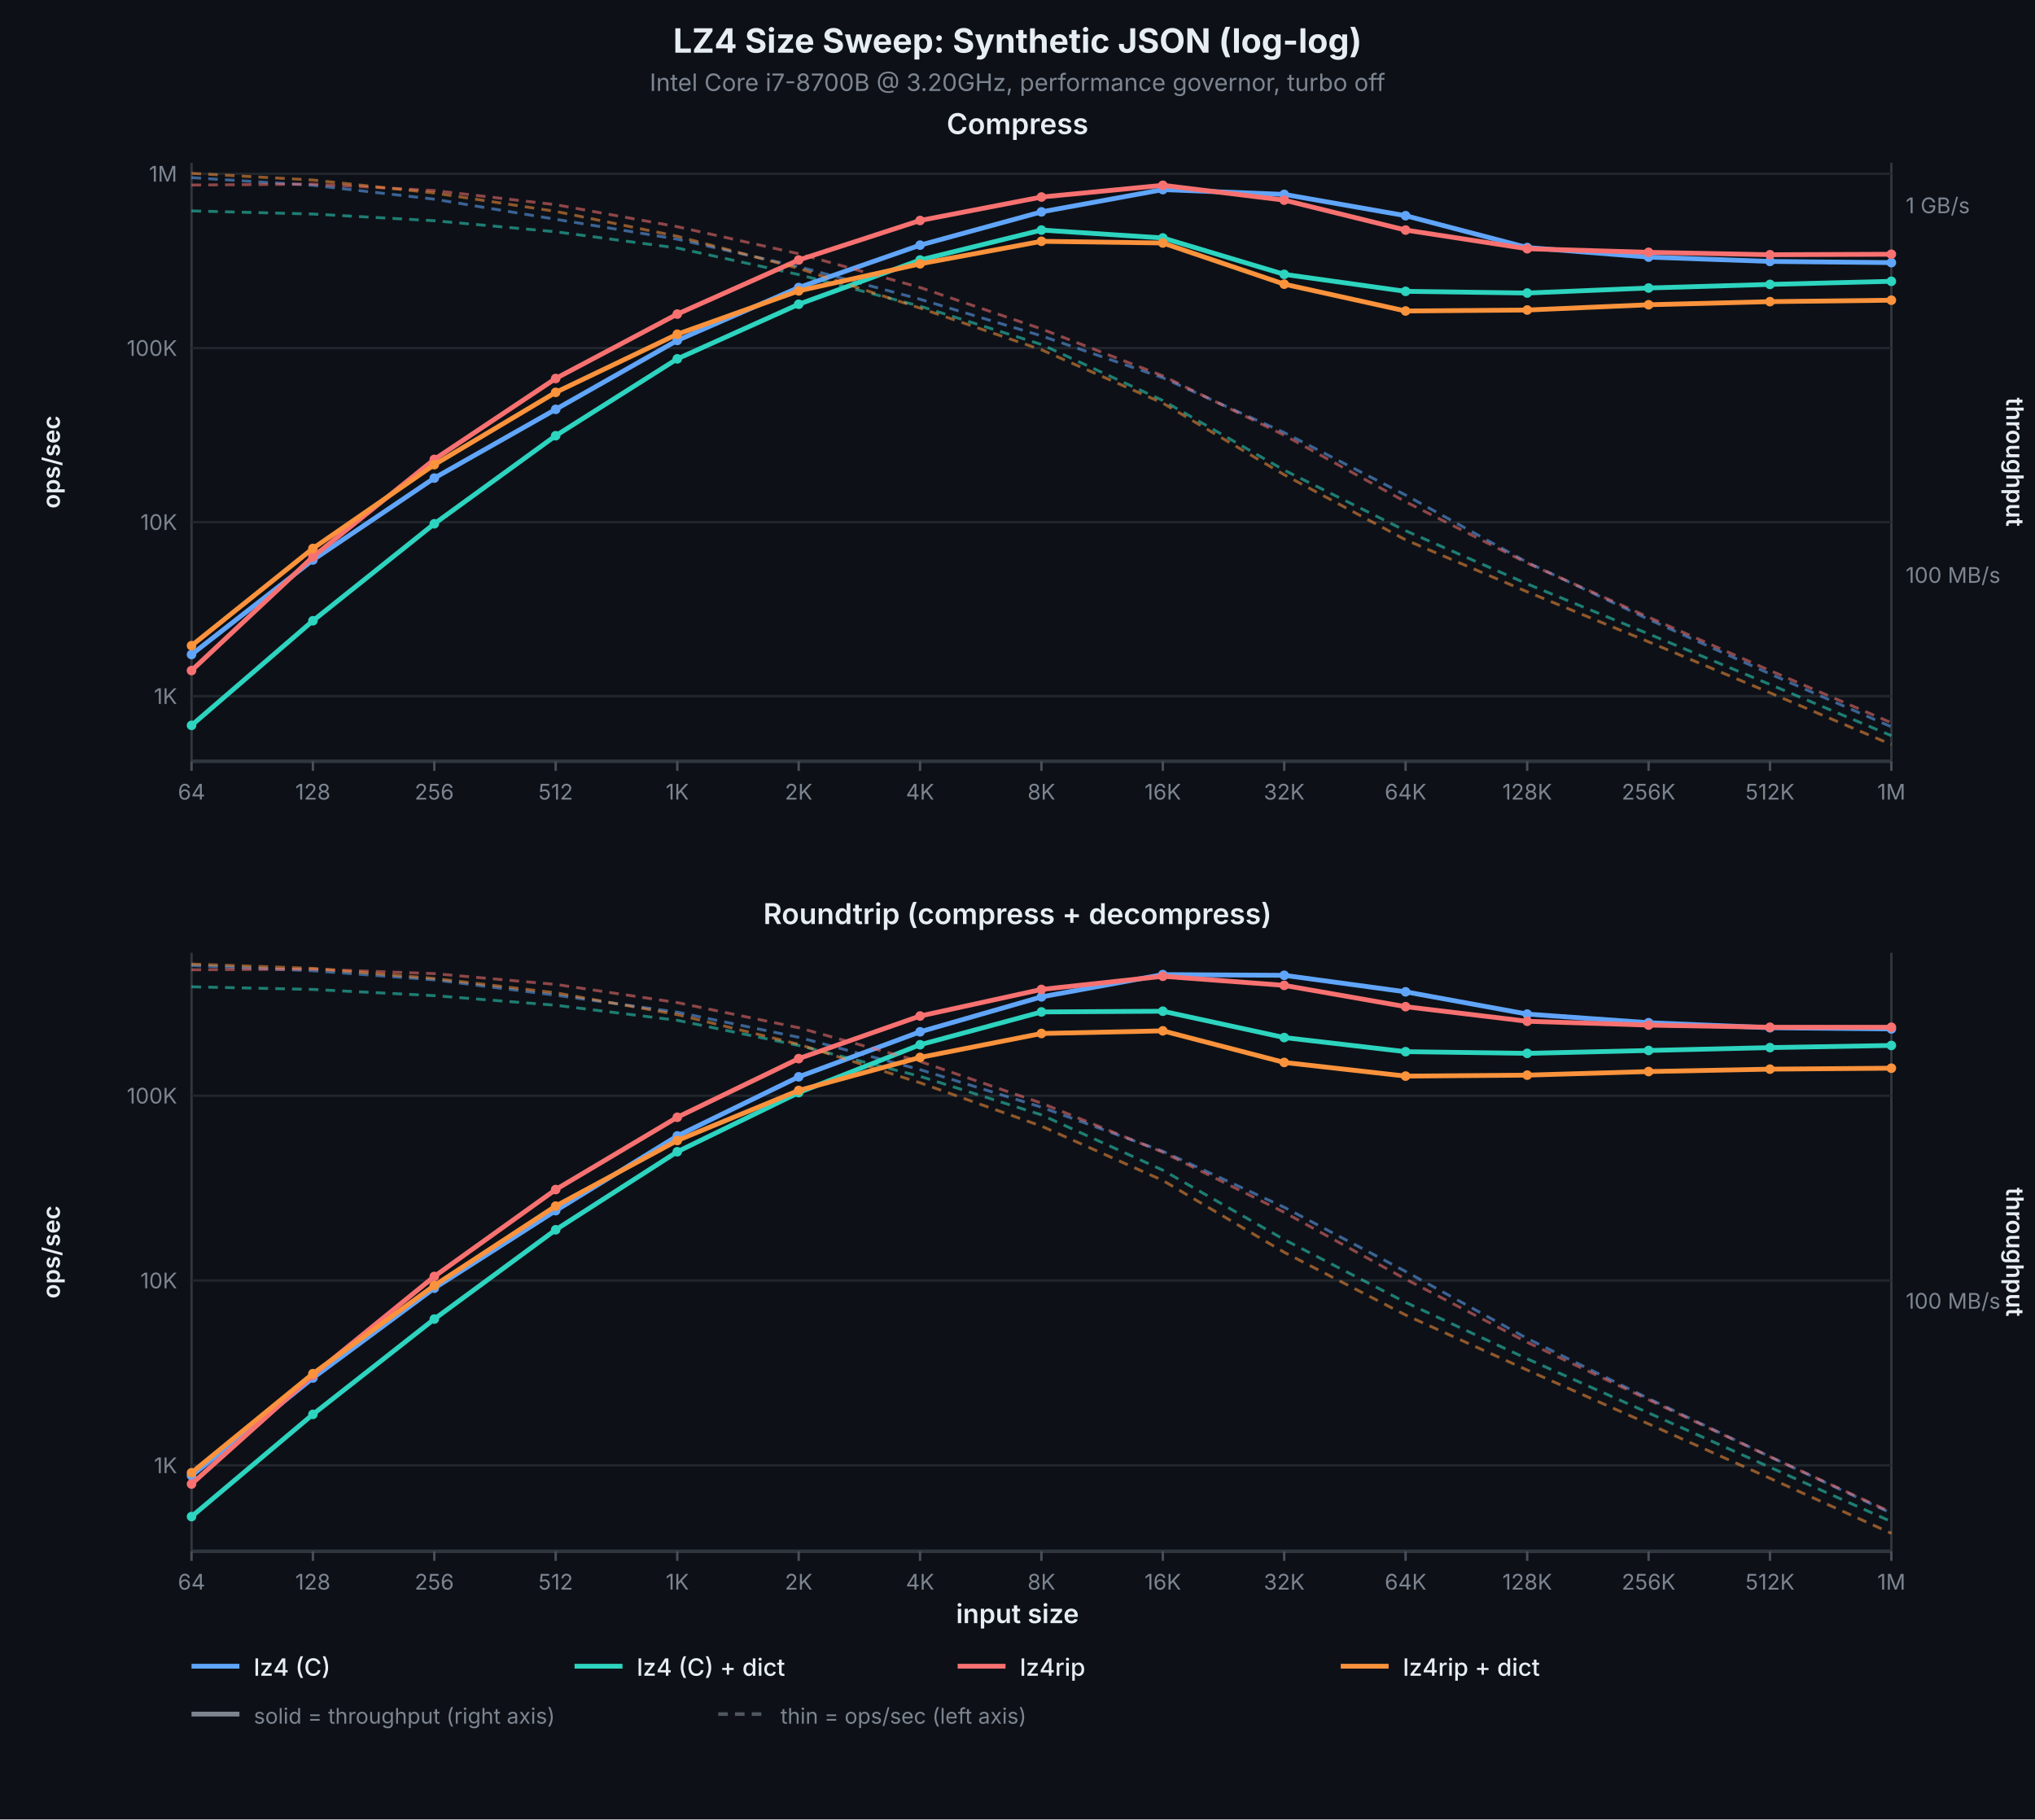
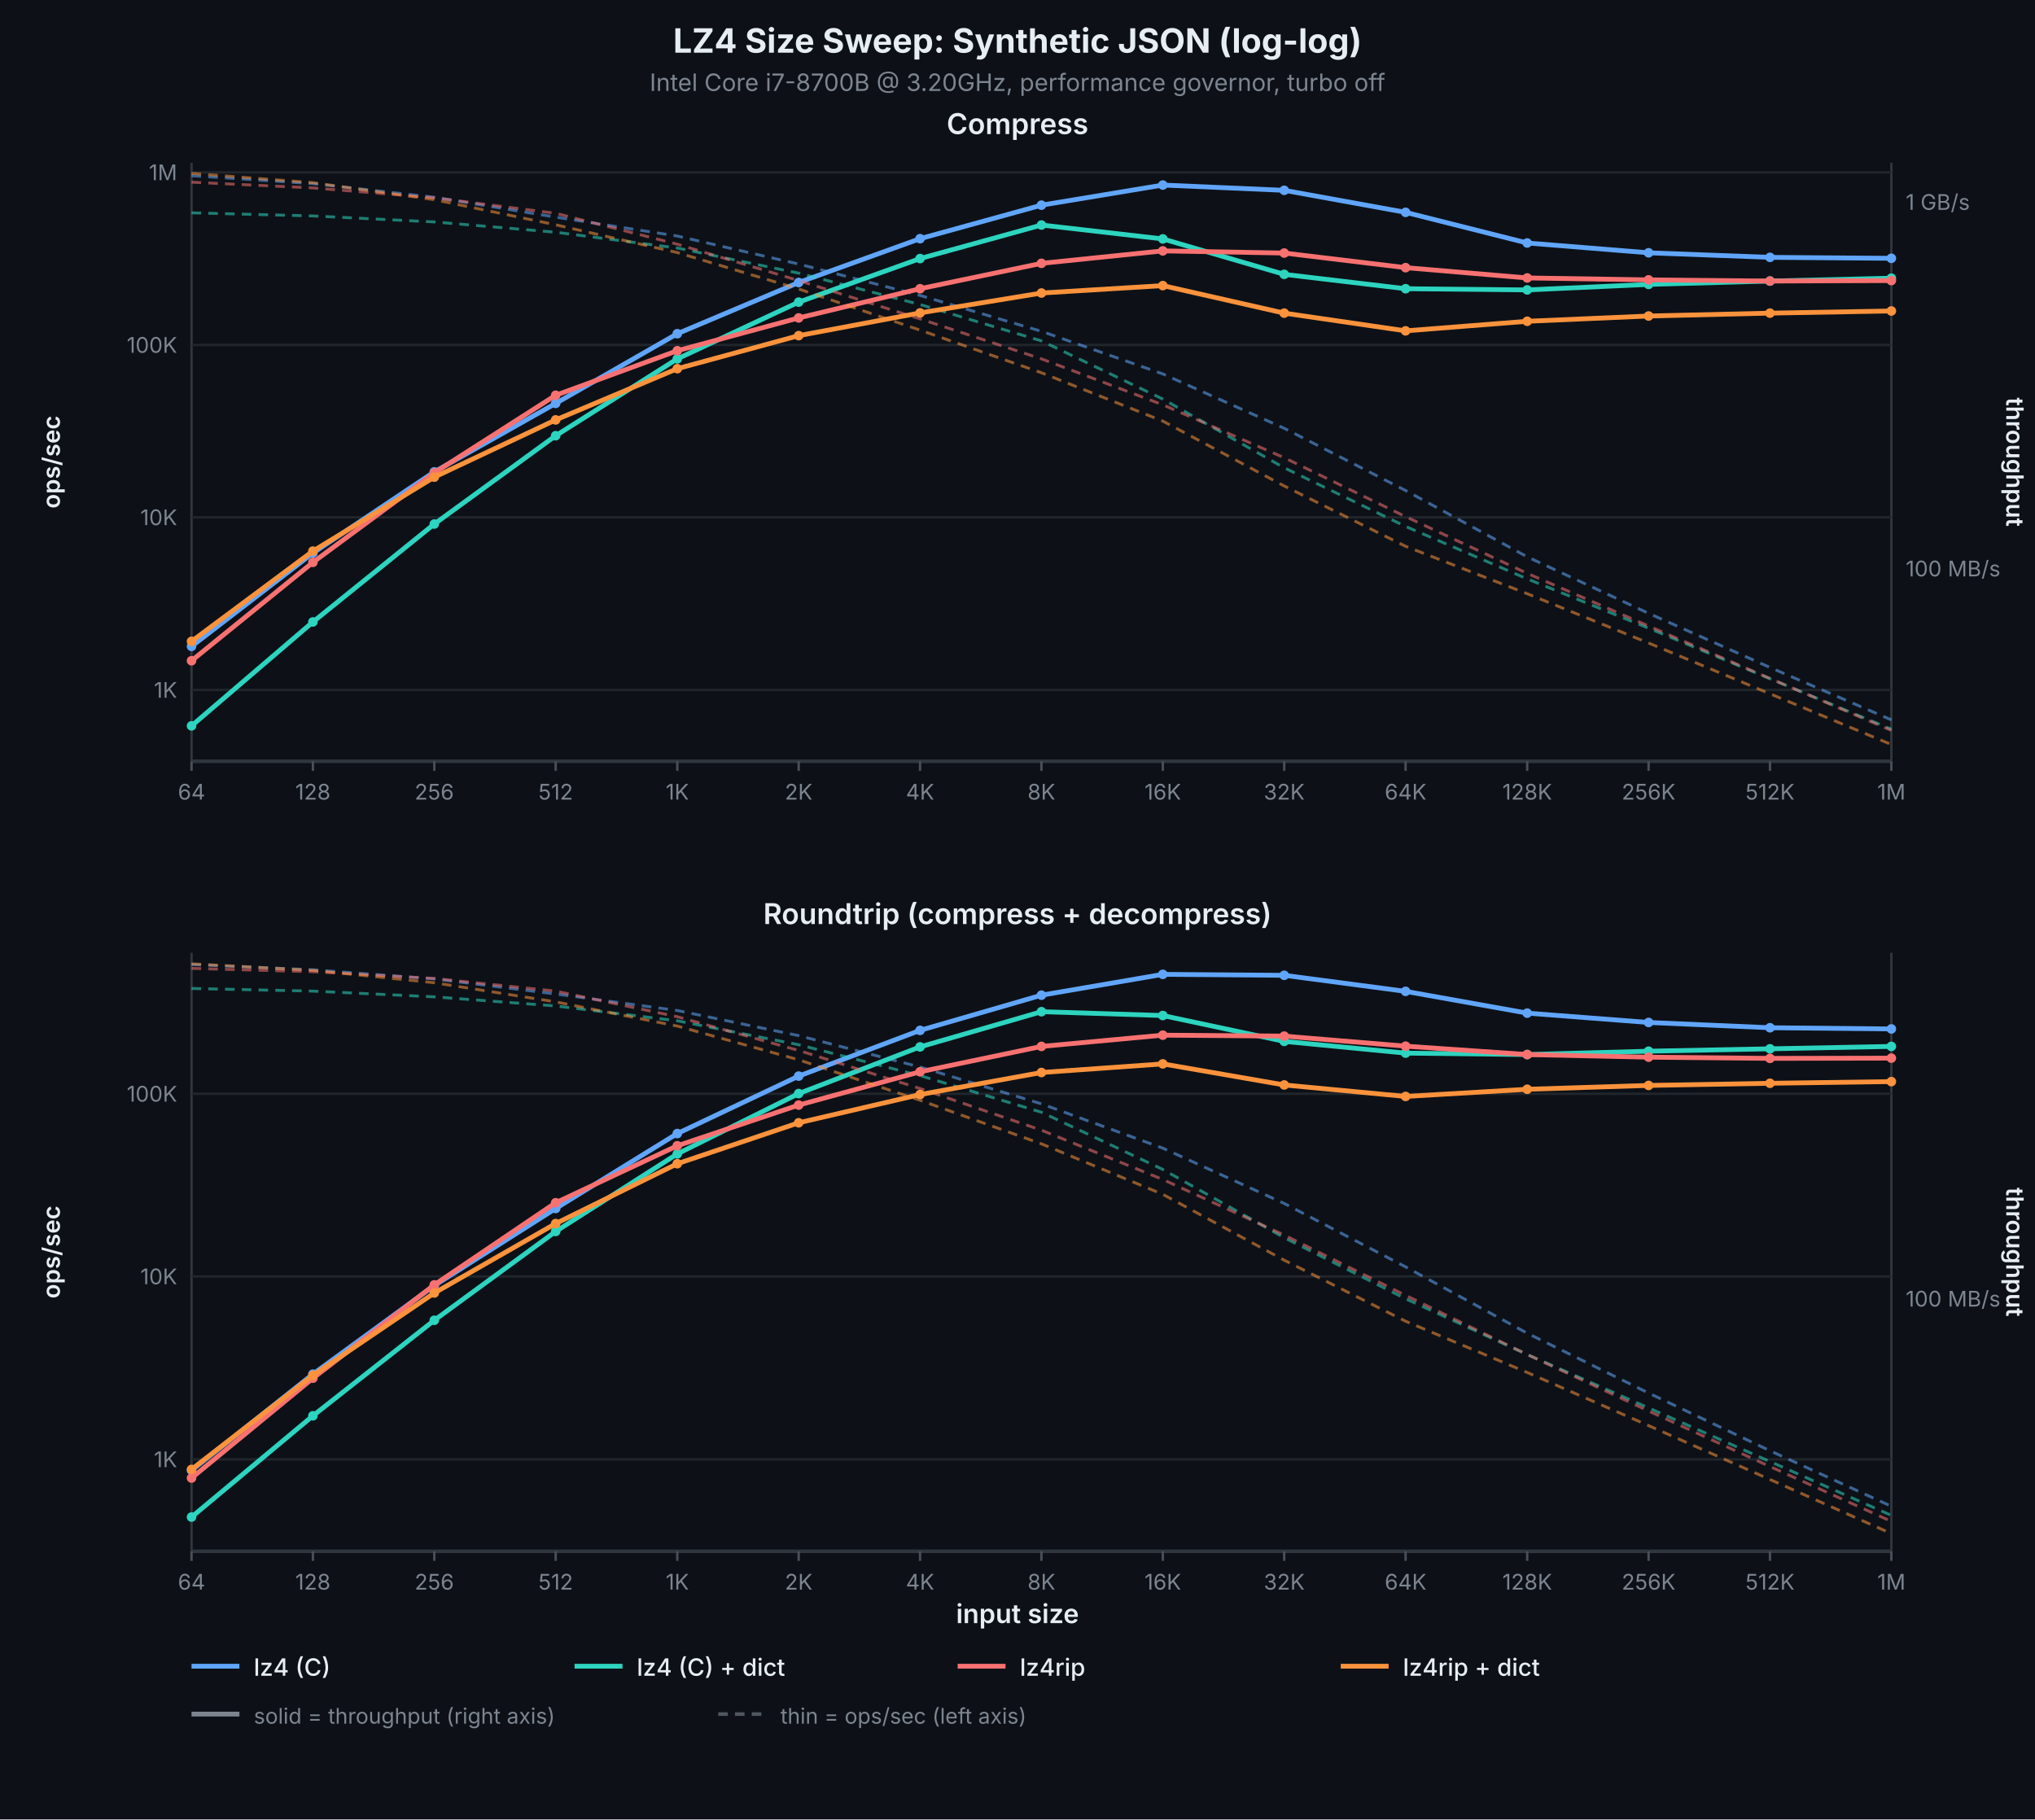
<svg xmlns="http://www.w3.org/2000/svg" viewBox="0 0 850 760" font-family="system-ui, -apple-system, sans-serif">
  <rect width="850" height="760" fill="#0d1117" />
  <text x="425.0" y="22" text-anchor="middle" fill="#e6edf3" font-size="14" font-weight="700">LZ4 Size Sweep: Synthetic JSON (log-log)</text>
  <text x="425.0" y="38" text-anchor="middle" fill="#7d8590" font-size="10">Intel Core i7-8700B @ 3.20GHz, performance governor, turbo off</text>
  <text x="425.0" y="56" text-anchor="middle" fill="#e6edf3" font-size="12" font-weight="600">Compress</text>
  <text x="25" y="193" text-anchor="middle" fill="#e6edf3" font-size="10" font-weight="600" transform="rotate(-90,25,193)">ops/sec</text>
  <text x="838" y="193" text-anchor="middle" fill="#e6edf3" font-size="10" font-weight="600" transform="rotate(90,838,193)">throughput</text>
  <line x1="80" y1="318" x2="790" y2="318" stroke="#30363d" stroke-width="1.5" />
  <line x1="80" y1="68" x2="80" y2="318" stroke="#30363d" stroke-width="1" />
  <line x1="790" y1="68" x2="790" y2="318" stroke="#30363d" stroke-width="1" />
  <line x1="80.0" y1="318" x2="80.0" y2="322" stroke="#484f58" stroke-width="1" />
  <text x="80.0" y="334" text-anchor="middle" fill="#7d8590" font-size="9">64</text>
  <line x1="130.7" y1="318" x2="130.7" y2="322" stroke="#484f58" stroke-width="1" />
  <text x="130.7" y="334" text-anchor="middle" fill="#7d8590" font-size="9">128</text>
  <line x1="181.4" y1="318" x2="181.4" y2="322" stroke="#484f58" stroke-width="1" />
  <text x="181.4" y="334" text-anchor="middle" fill="#7d8590" font-size="9">256</text>
  <line x1="232.1" y1="318" x2="232.1" y2="322" stroke="#484f58" stroke-width="1" />
  <text x="232.1" y="334" text-anchor="middle" fill="#7d8590" font-size="9">512</text>
  <line x1="282.9" y1="318" x2="282.9" y2="322" stroke="#484f58" stroke-width="1" />
  <text x="282.9" y="334" text-anchor="middle" fill="#7d8590" font-size="9">1K</text>
  <line x1="333.6" y1="318" x2="333.6" y2="322" stroke="#484f58" stroke-width="1" />
  <text x="333.6" y="334" text-anchor="middle" fill="#7d8590" font-size="9">2K</text>
  <line x1="384.3" y1="318" x2="384.3" y2="322" stroke="#484f58" stroke-width="1" />
  <text x="384.3" y="334" text-anchor="middle" fill="#7d8590" font-size="9">4K</text>
  <line x1="435.0" y1="318" x2="435.0" y2="322" stroke="#484f58" stroke-width="1" />
  <text x="435.0" y="334" text-anchor="middle" fill="#7d8590" font-size="9">8K</text>
  <line x1="485.7" y1="318" x2="485.7" y2="322" stroke="#484f58" stroke-width="1" />
  <text x="485.7" y="334" text-anchor="middle" fill="#7d8590" font-size="9">16K</text>
  <line x1="536.4" y1="318" x2="536.4" y2="322" stroke="#484f58" stroke-width="1" />
  <text x="536.4" y="334" text-anchor="middle" fill="#7d8590" font-size="9">32K</text>
  <line x1="587.1" y1="318" x2="587.1" y2="322" stroke="#484f58" stroke-width="1" />
  <text x="587.1" y="334" text-anchor="middle" fill="#7d8590" font-size="9">64K</text>
  <line x1="637.9" y1="318" x2="637.9" y2="322" stroke="#484f58" stroke-width="1" />
  <text x="637.9" y="334" text-anchor="middle" fill="#7d8590" font-size="9">128K</text>
  <line x1="688.6" y1="318" x2="688.6" y2="322" stroke="#484f58" stroke-width="1" />
  <text x="688.6" y="334" text-anchor="middle" fill="#7d8590" font-size="9">256K</text>
  <line x1="739.3" y1="318" x2="739.3" y2="322" stroke="#484f58" stroke-width="1" />
  <text x="739.3" y="334" text-anchor="middle" fill="#7d8590" font-size="9">512K</text>
  <line x1="790.0" y1="318" x2="790.0" y2="322" stroke="#484f58" stroke-width="1" />
  <text x="790.0" y="334" text-anchor="middle" fill="#7d8590" font-size="9">1M</text>
-   <line x1="80" y1="290.8" x2="790" y2="290.8" stroke="#21262d" stroke-width="1" />
-   <text x="74" y="290.8" text-anchor="end" dominant-baseline="middle" fill="#7d8590" font-size="9">1K</text>
-   <line x1="80" y1="218.1" x2="790" y2="218.1" stroke="#21262d" stroke-width="1" />
-   <text x="74" y="218.1" text-anchor="end" dominant-baseline="middle" fill="#7d8590" font-size="9">10K</text>
-   <line x1="80" y1="145.4" x2="790" y2="145.4" stroke="#21262d" stroke-width="1" />
-   <text x="74" y="145.4" text-anchor="end" dominant-baseline="middle" fill="#7d8590" font-size="9">100K</text>
-   <line x1="80" y1="72.6" x2="790" y2="72.6" stroke="#21262d" stroke-width="1" />
-   <text x="74" y="72.6" text-anchor="end" dominant-baseline="middle" fill="#7d8590" font-size="9">1M</text>
-   <text x="796" y="240.2" text-anchor="start" dominant-baseline="middle" fill="#7d8590" font-size="9">100 MB/s</text>
-   <text x="796" y="85.8" text-anchor="start" dominant-baseline="middle" fill="#7d8590" font-size="9">1 GB/s</text>
-   <polyline points="80.0,74.2 130.7,77.4 181.4,83.2 232.1,91.6 282.9,99.9 333.6,111.4 384.3,125.0 435.0,140.3 485.7,157.8 536.4,180.7 587.1,206.8 637.9,234.9 688.6,258.7 739.3,281.5 790.0,303.6" fill="none" stroke="#60a5fa" stroke-width="1.2" stroke-dasharray="4,3" stroke-opacity="0.55" />
-   <polyline points="80.0,273.4 130.7,233.9 181.4,199.7 232.1,171.0 282.9,142.2 333.6,120.1 384.3,102.4 435.0,88.5 485.7,79.2 536.4,81.2 587.1,90.1 637.9,103.4 688.6,107.4 739.3,109.2 790.0,109.7" fill="none" stroke="#60a5fa" stroke-width="2" />
-   <circle cx="80.0" cy="273.4" r="2" fill="#60a5fa" />
-   <circle cx="130.7" cy="233.9" r="2" fill="#60a5fa" />
-   <circle cx="181.4" cy="199.7" r="2" fill="#60a5fa" />
-   <circle cx="232.1" cy="171.0" r="2" fill="#60a5fa" />
-   <circle cx="282.9" cy="142.2" r="2" fill="#60a5fa" />
-   <circle cx="333.6" cy="120.1" r="2" fill="#60a5fa" />
-   <circle cx="384.3" cy="102.4" r="2" fill="#60a5fa" />
-   <circle cx="435.0" cy="88.5" r="2" fill="#60a5fa" />
-   <circle cx="485.7" cy="79.2" r="2" fill="#60a5fa" />
-   <circle cx="536.4" cy="81.2" r="2" fill="#60a5fa" />
-   <circle cx="587.1" cy="90.1" r="2" fill="#60a5fa" />
-   <circle cx="637.9" cy="103.4" r="2" fill="#60a5fa" />
-   <circle cx="688.6" cy="107.4" r="2" fill="#60a5fa" />
-   <circle cx="739.3" cy="109.2" r="2" fill="#60a5fa" />
-   <circle cx="790.0" cy="109.7" r="2" fill="#60a5fa" />
-   <polyline points="80.0,88.1 130.7,89.4 181.4,92.2 232.1,96.8 282.9,103.6 333.6,114.7 384.3,127.9 435.0,143.9 485.7,167.3 536.4,196.4 587.1,221.7 637.9,243.9 688.6,264.8 739.3,285.9 790.0,307.3" fill="none" stroke="#2dd4bf" stroke-width="1.2" stroke-dasharray="4,3" stroke-opacity="0.55" />
-   <polyline points="80.0,303.0 130.7,259.3 181.4,218.8 232.1,182.0 282.9,149.9 333.6,127.1 384.3,108.6 435.0,96.1 485.7,99.4 536.4,114.6 587.1,121.7 637.9,122.4 688.6,120.3 739.3,118.8 790.0,117.5" fill="none" stroke="#2dd4bf" stroke-width="2" />
-   <circle cx="80.0" cy="303.0" r="2" fill="#2dd4bf" />
-   <circle cx="130.7" cy="259.3" r="2" fill="#2dd4bf" />
-   <circle cx="181.4" cy="218.8" r="2" fill="#2dd4bf" />
+   <line x1="80" y1="288.2" x2="790" y2="288.2" stroke="#21262d" stroke-width="1" />
+   <text x="74" y="288.2" text-anchor="end" dominant-baseline="middle" fill="#7d8590" font-size="9">1K</text>
+   <line x1="80" y1="216.1" x2="790" y2="216.1" stroke="#21262d" stroke-width="1" />
+   <text x="74" y="216.1" text-anchor="end" dominant-baseline="middle" fill="#7d8590" font-size="9">10K</text>
+   <line x1="80" y1="144.1" x2="790" y2="144.1" stroke="#21262d" stroke-width="1" />
+   <text x="74" y="144.1" text-anchor="end" dominant-baseline="middle" fill="#7d8590" font-size="9">100K</text>
+   <line x1="80" y1="72.0" x2="790" y2="72.0" stroke="#21262d" stroke-width="1" />
+   <text x="74" y="72.0" text-anchor="end" dominant-baseline="middle" fill="#7d8590" font-size="9">1M</text>
+   <text x="796" y="237.5" text-anchor="start" dominant-baseline="middle" fill="#7d8590" font-size="9">100 MB/s</text>
+   <text x="796" y="84.4" text-anchor="start" dominant-baseline="middle" fill="#7d8590" font-size="9">1 GB/s</text>
+   <polyline points="80.0,73.4 130.7,76.7 181.4,82.4 232.1,90.7 282.9,98.6 333.6,110.3 384.3,123.4 435.0,138.4 485.7,156.2 536.4,178.9 587.1,204.9 637.9,232.6 688.6,256.2 739.3,278.8 790.0,300.7" fill="none" stroke="#60a5fa" stroke-width="1.2" stroke-dasharray="4,3" stroke-opacity="0.55" />
+   <polyline points="80.0,270.0 130.7,231.0 181.4,197.1 232.1,168.5 282.9,139.4 333.6,118.0 384.3,99.7 435.0,85.7 485.7,77.3 536.4,79.5 587.1,88.7 637.9,101.5 688.6,105.6 739.3,107.5 790.0,107.9" fill="none" stroke="#60a5fa" stroke-width="2" />
+   <circle cx="80.0" cy="270.0" r="2" fill="#60a5fa" />
+   <circle cx="130.7" cy="231.0" r="2" fill="#60a5fa" />
+   <circle cx="181.4" cy="197.1" r="2" fill="#60a5fa" />
+   <circle cx="232.1" cy="168.5" r="2" fill="#60a5fa" />
+   <circle cx="282.9" cy="139.4" r="2" fill="#60a5fa" />
+   <circle cx="333.6" cy="118.0" r="2" fill="#60a5fa" />
+   <circle cx="384.3" cy="99.7" r="2" fill="#60a5fa" />
+   <circle cx="435.0" cy="85.7" r="2" fill="#60a5fa" />
+   <circle cx="485.7" cy="77.3" r="2" fill="#60a5fa" />
+   <circle cx="536.4" cy="79.5" r="2" fill="#60a5fa" />
+   <circle cx="587.1" cy="88.7" r="2" fill="#60a5fa" />
+   <circle cx="637.9" cy="101.5" r="2" fill="#60a5fa" />
+   <circle cx="688.6" cy="105.6" r="2" fill="#60a5fa" />
+   <circle cx="739.3" cy="107.5" r="2" fill="#60a5fa" />
+   <circle cx="790.0" cy="107.9" r="2" fill="#60a5fa" />
+   <polyline points="80.0,88.9 130.7,90.2 181.4,92.7 232.1,97.0 282.9,103.6 333.6,114.1 384.3,127.2 435.0,142.4 485.7,166.7 536.4,195.4 587.1,219.9 637.9,241.8 688.6,262.4 739.3,283.5 790.0,304.6" fill="none" stroke="#2dd4bf" stroke-width="1.2" stroke-dasharray="4,3" stroke-opacity="0.55" />
+   <polyline points="80.0,303.2 130.7,259.8 181.4,218.9 232.1,182.0 282.9,149.9 333.6,126.2 384.3,108.0 435.0,94.0 485.7,99.8 536.4,114.6 587.1,120.6 637.9,121.1 688.6,118.8 739.3,117.4 790.0,116.2" fill="none" stroke="#2dd4bf" stroke-width="2" />
+   <circle cx="80.0" cy="303.2" r="2" fill="#2dd4bf" />
+   <circle cx="130.7" cy="259.8" r="2" fill="#2dd4bf" />
+   <circle cx="181.4" cy="218.9" r="2" fill="#2dd4bf" />
  <circle cx="232.1" cy="182.0" r="2" fill="#2dd4bf" />
  <circle cx="282.9" cy="149.9" r="2" fill="#2dd4bf" />
-   <circle cx="333.6" cy="127.1" r="2" fill="#2dd4bf" />
-   <circle cx="384.3" cy="108.6" r="2" fill="#2dd4bf" />
-   <circle cx="435.0" cy="96.1" r="2" fill="#2dd4bf" />
-   <circle cx="485.7" cy="99.4" r="2" fill="#2dd4bf" />
+   <circle cx="333.6" cy="126.2" r="2" fill="#2dd4bf" />
+   <circle cx="384.3" cy="108.0" r="2" fill="#2dd4bf" />
+   <circle cx="435.0" cy="94.0" r="2" fill="#2dd4bf" />
+   <circle cx="485.7" cy="99.8" r="2" fill="#2dd4bf" />
  <circle cx="536.4" cy="114.6" r="2" fill="#2dd4bf" />
-   <circle cx="587.1" cy="121.7" r="2" fill="#2dd4bf" />
-   <circle cx="637.9" cy="122.4" r="2" fill="#2dd4bf" />
-   <circle cx="688.6" cy="120.3" r="2" fill="#2dd4bf" />
-   <circle cx="739.3" cy="118.8" r="2" fill="#2dd4bf" />
-   <circle cx="790.0" cy="117.5" r="2" fill="#2dd4bf" />
-   <polyline points="80.0,77.3 130.7,76.9 181.4,79.6 232.1,85.5 282.9,94.7 333.6,106.0 384.3,120.1 435.0,137.4 485.7,157.0 536.4,181.8 587.1,209.6 637.9,235.2 688.6,257.8 739.3,280.1 790.0,301.9" fill="none" stroke="#f87171" stroke-width="1.2" stroke-dasharray="4,3" stroke-opacity="0.55" />
-   <polyline points="80.0,280.1 130.7,232.6 181.4,191.9 232.1,158.1 282.9,131.2 333.6,108.6 384.3,92.1 435.0,82.3 485.7,77.4 536.4,83.6 587.1,96.1 637.9,103.9 688.6,105.4 739.3,106.4 790.0,106.2" fill="none" stroke="#f87171" stroke-width="2" />
-   <circle cx="80.0" cy="280.1" r="2" fill="#f87171" />
-   <circle cx="130.7" cy="232.6" r="2" fill="#f87171" />
-   <circle cx="181.4" cy="191.9" r="2" fill="#f87171" />
-   <circle cx="232.1" cy="158.1" r="2" fill="#f87171" />
-   <circle cx="282.9" cy="131.2" r="2" fill="#f87171" />
-   <circle cx="333.6" cy="108.6" r="2" fill="#f87171" />
-   <circle cx="384.3" cy="92.1" r="2" fill="#f87171" />
-   <circle cx="435.0" cy="82.3" r="2" fill="#f87171" />
-   <circle cx="485.7" cy="77.4" r="2" fill="#f87171" />
-   <circle cx="536.4" cy="83.6" r="2" fill="#f87171" />
-   <circle cx="587.1" cy="96.1" r="2" fill="#f87171" />
-   <circle cx="637.9" cy="103.9" r="2" fill="#f87171" />
-   <circle cx="688.6" cy="105.4" r="2" fill="#f87171" />
-   <circle cx="739.3" cy="106.4" r="2" fill="#f87171" />
-   <circle cx="790.0" cy="106.2" r="2" fill="#f87171" />
-   <polyline points="80.0,72.4 130.7,75.2 181.4,80.6 232.1,88.3 282.9,98.7 333.6,112.1 384.3,128.7 435.0,146.1 485.7,168.4 536.4,198.3 587.1,225.5 637.9,247.2 688.6,268.1 739.3,289.4 790.0,311.0" fill="none" stroke="#fb923c" stroke-width="1.2" stroke-dasharray="4,3" stroke-opacity="0.55" />
-   <polyline points="80.0,269.7 130.7,229.1 181.4,194.1 232.1,163.9 282.9,139.6 333.6,121.5 384.3,110.2 435.0,100.8 485.7,101.5 536.4,118.7 587.1,129.9 637.9,129.5 688.6,127.3 739.3,126.0 790.0,125.4" fill="none" stroke="#fb923c" stroke-width="2" />
-   <circle cx="80.0" cy="269.7" r="2" fill="#fb923c" />
-   <circle cx="130.7" cy="229.1" r="2" fill="#fb923c" />
-   <circle cx="181.4" cy="194.1" r="2" fill="#fb923c" />
-   <circle cx="232.1" cy="163.9" r="2" fill="#fb923c" />
-   <circle cx="282.9" cy="139.6" r="2" fill="#fb923c" />
-   <circle cx="333.6" cy="121.5" r="2" fill="#fb923c" />
-   <circle cx="384.3" cy="110.2" r="2" fill="#fb923c" />
-   <circle cx="435.0" cy="100.8" r="2" fill="#fb923c" />
-   <circle cx="485.7" cy="101.5" r="2" fill="#fb923c" />
-   <circle cx="536.4" cy="118.7" r="2" fill="#fb923c" />
-   <circle cx="587.1" cy="129.9" r="2" fill="#fb923c" />
-   <circle cx="637.9" cy="129.5" r="2" fill="#fb923c" />
-   <circle cx="688.6" cy="127.3" r="2" fill="#fb923c" />
-   <circle cx="739.3" cy="126.0" r="2" fill="#fb923c" />
-   <circle cx="790.0" cy="125.4" r="2" fill="#fb923c" />
+   <circle cx="587.1" cy="120.6" r="2" fill="#2dd4bf" />
+   <circle cx="637.9" cy="121.1" r="2" fill="#2dd4bf" />
+   <circle cx="688.6" cy="118.8" r="2" fill="#2dd4bf" />
+   <circle cx="739.3" cy="117.4" r="2" fill="#2dd4bf" />
+   <circle cx="790.0" cy="116.2" r="2" fill="#2dd4bf" />
+   <polyline points="80.0,76.1 130.7,78.5 181.4,82.6 232.1,89.1 282.9,102.0 333.6,117.2 384.3,133.2 435.0,149.9 485.7,169.1 536.4,191.2 587.1,215.8 637.9,239.5 688.6,261.5 739.3,283.4 790.0,305.1" fill="none" stroke="#f87171" stroke-width="1.2" stroke-dasharray="4,3" stroke-opacity="0.55" />
+   <polyline points="80.0,276.0 130.7,234.9 181.4,197.5 232.1,165.1 282.9,146.5 333.6,132.8 384.3,120.6 435.0,110.0 485.7,104.8 536.4,105.7 587.1,111.8 637.9,116.1 688.6,116.9 739.3,117.4 790.0,117.2" fill="none" stroke="#f87171" stroke-width="2" />
+   <circle cx="80.0" cy="276.0" r="2" fill="#f87171" />
+   <circle cx="130.7" cy="234.9" r="2" fill="#f87171" />
+   <circle cx="181.4" cy="197.5" r="2" fill="#f87171" />
+   <circle cx="232.1" cy="165.1" r="2" fill="#f87171" />
+   <circle cx="282.9" cy="146.5" r="2" fill="#f87171" />
+   <circle cx="333.6" cy="132.8" r="2" fill="#f87171" />
+   <circle cx="384.3" cy="120.6" r="2" fill="#f87171" />
+   <circle cx="435.0" cy="110.0" r="2" fill="#f87171" />
+   <circle cx="485.7" cy="104.8" r="2" fill="#f87171" />
+   <circle cx="536.4" cy="105.7" r="2" fill="#f87171" />
+   <circle cx="587.1" cy="111.8" r="2" fill="#f87171" />
+   <circle cx="637.9" cy="116.1" r="2" fill="#f87171" />
+   <circle cx="688.6" cy="116.9" r="2" fill="#f87171" />
+   <circle cx="739.3" cy="117.4" r="2" fill="#f87171" />
+   <circle cx="790.0" cy="117.2" r="2" fill="#f87171" />
+   <polyline points="80.0,72.4 130.7,76.3 181.4,83.4 232.1,93.9 282.9,105.5 333.6,120.7 384.3,137.9 435.0,155.7 485.7,175.9 536.4,203.0 587.1,228.2 637.9,248.0 688.6,268.6 739.3,289.8 790.0,311.0" fill="none" stroke="#fb923c" stroke-width="1.2" stroke-dasharray="4,3" stroke-opacity="0.55" />
+   <polyline points="80.0,267.9 130.7,230.2 181.4,199.3 232.1,175.4 282.9,154.0 333.6,140.2 384.3,130.7 435.0,122.4 485.7,119.3 536.4,130.8 587.1,138.2 637.9,134.2 688.6,132.0 739.3,130.8 790.0,129.9" fill="none" stroke="#fb923c" stroke-width="2" />
+   <circle cx="80.0" cy="267.9" r="2" fill="#fb923c" />
+   <circle cx="130.7" cy="230.2" r="2" fill="#fb923c" />
+   <circle cx="181.4" cy="199.3" r="2" fill="#fb923c" />
+   <circle cx="232.1" cy="175.4" r="2" fill="#fb923c" />
+   <circle cx="282.9" cy="154.0" r="2" fill="#fb923c" />
+   <circle cx="333.6" cy="140.2" r="2" fill="#fb923c" />
+   <circle cx="384.3" cy="130.7" r="2" fill="#fb923c" />
+   <circle cx="435.0" cy="122.4" r="2" fill="#fb923c" />
+   <circle cx="485.7" cy="119.3" r="2" fill="#fb923c" />
+   <circle cx="536.4" cy="130.8" r="2" fill="#fb923c" />
+   <circle cx="587.1" cy="138.2" r="2" fill="#fb923c" />
+   <circle cx="637.9" cy="134.2" r="2" fill="#fb923c" />
+   <circle cx="688.6" cy="132.0" r="2" fill="#fb923c" />
+   <circle cx="739.3" cy="130.8" r="2" fill="#fb923c" />
+   <circle cx="790.0" cy="129.9" r="2" fill="#fb923c" />
  <text x="425.0" y="386" text-anchor="middle" fill="#e6edf3" font-size="12" font-weight="600">Roundtrip (compress + decompress)</text>
  <text x="25" y="523" text-anchor="middle" fill="#e6edf3" font-size="10" font-weight="600" transform="rotate(-90,25,523)">ops/sec</text>
  <text x="838" y="523" text-anchor="middle" fill="#e6edf3" font-size="10" font-weight="600" transform="rotate(90,838,523)">throughput</text>
  <line x1="80" y1="648" x2="790" y2="648" stroke="#30363d" stroke-width="1.5" />
  <line x1="80" y1="398" x2="80" y2="648" stroke="#30363d" stroke-width="1" />
  <line x1="790" y1="398" x2="790" y2="648" stroke="#30363d" stroke-width="1" />
  <line x1="80.0" y1="648" x2="80.0" y2="652" stroke="#484f58" stroke-width="1" />
  <text x="80.0" y="664" text-anchor="middle" fill="#7d8590" font-size="9">64</text>
  <line x1="130.7" y1="648" x2="130.7" y2="652" stroke="#484f58" stroke-width="1" />
  <text x="130.7" y="664" text-anchor="middle" fill="#7d8590" font-size="9">128</text>
  <line x1="181.4" y1="648" x2="181.4" y2="652" stroke="#484f58" stroke-width="1" />
  <text x="181.4" y="664" text-anchor="middle" fill="#7d8590" font-size="9">256</text>
  <line x1="232.1" y1="648" x2="232.1" y2="652" stroke="#484f58" stroke-width="1" />
  <text x="232.1" y="664" text-anchor="middle" fill="#7d8590" font-size="9">512</text>
  <line x1="282.9" y1="648" x2="282.9" y2="652" stroke="#484f58" stroke-width="1" />
  <text x="282.9" y="664" text-anchor="middle" fill="#7d8590" font-size="9">1K</text>
  <line x1="333.6" y1="648" x2="333.6" y2="652" stroke="#484f58" stroke-width="1" />
  <text x="333.6" y="664" text-anchor="middle" fill="#7d8590" font-size="9">2K</text>
  <line x1="384.3" y1="648" x2="384.3" y2="652" stroke="#484f58" stroke-width="1" />
  <text x="384.3" y="664" text-anchor="middle" fill="#7d8590" font-size="9">4K</text>
  <line x1="435.0" y1="648" x2="435.0" y2="652" stroke="#484f58" stroke-width="1" />
  <text x="435.0" y="664" text-anchor="middle" fill="#7d8590" font-size="9">8K</text>
  <line x1="485.7" y1="648" x2="485.7" y2="652" stroke="#484f58" stroke-width="1" />
  <text x="485.7" y="664" text-anchor="middle" fill="#7d8590" font-size="9">16K</text>
  <line x1="536.4" y1="648" x2="536.4" y2="652" stroke="#484f58" stroke-width="1" />
  <text x="536.4" y="664" text-anchor="middle" fill="#7d8590" font-size="9">32K</text>
  <line x1="587.1" y1="648" x2="587.1" y2="652" stroke="#484f58" stroke-width="1" />
  <text x="587.1" y="664" text-anchor="middle" fill="#7d8590" font-size="9">64K</text>
  <line x1="637.9" y1="648" x2="637.9" y2="652" stroke="#484f58" stroke-width="1" />
  <text x="637.9" y="664" text-anchor="middle" fill="#7d8590" font-size="9">128K</text>
  <line x1="688.6" y1="648" x2="688.6" y2="652" stroke="#484f58" stroke-width="1" />
  <text x="688.6" y="664" text-anchor="middle" fill="#7d8590" font-size="9">256K</text>
  <line x1="739.3" y1="648" x2="739.3" y2="652" stroke="#484f58" stroke-width="1" />
  <text x="739.3" y="664" text-anchor="middle" fill="#7d8590" font-size="9">512K</text>
  <line x1="790.0" y1="648" x2="790.0" y2="652" stroke="#484f58" stroke-width="1" />
  <text x="790.0" y="664" text-anchor="middle" fill="#7d8590" font-size="9">1M</text>
-   <line x1="80" y1="612.1" x2="790" y2="612.1" stroke="#21262d" stroke-width="1" />
-   <text x="74" y="612.1" text-anchor="end" dominant-baseline="middle" fill="#7d8590" font-size="9">1K</text>
-   <line x1="80" y1="534.9" x2="790" y2="534.9" stroke="#21262d" stroke-width="1" />
-   <text x="74" y="534.9" text-anchor="end" dominant-baseline="middle" fill="#7d8590" font-size="9">10K</text>
-   <line x1="80" y1="457.7" x2="790" y2="457.7" stroke="#21262d" stroke-width="1" />
-   <text x="74" y="457.7" text-anchor="end" dominant-baseline="middle" fill="#7d8590" font-size="9">100K</text>
-   <text x="796" y="543.4" text-anchor="start" dominant-baseline="middle" fill="#7d8590" font-size="9">100 MB/s</text>
-   <polyline points="80.0,403.3 130.7,405.5 181.4,409.3 232.1,415.7 282.9,422.8 333.6,433.3 384.3,446.8 435.0,462.5 485.7,480.9 536.4,504.3 587.1,531.1 637.9,559.1 688.6,584.2 739.3,608.5 790.0,632.1" fill="none" stroke="#60a5fa" stroke-width="1.2" stroke-dasharray="4,3" stroke-opacity="0.55" />
-   <polyline points="80.0,616.4 130.7,575.6 181.4,538.1 232.1,505.7 282.9,474.5 333.6,449.8 384.3,431.0 435.0,416.4 485.7,407.1 536.4,407.4 587.1,414.3 637.9,423.6 688.6,427.2 739.3,429.3 790.0,429.8" fill="none" stroke="#60a5fa" stroke-width="2" />
-   <circle cx="80.0" cy="616.4" r="2" fill="#60a5fa" />
-   <circle cx="130.7" cy="575.6" r="2" fill="#60a5fa" />
-   <circle cx="181.4" cy="538.1" r="2" fill="#60a5fa" />
-   <circle cx="232.1" cy="505.7" r="2" fill="#60a5fa" />
-   <circle cx="282.9" cy="474.5" r="2" fill="#60a5fa" />
-   <circle cx="333.6" cy="449.8" r="2" fill="#60a5fa" />
-   <circle cx="384.3" cy="431.0" r="2" fill="#60a5fa" />
-   <circle cx="435.0" cy="416.4" r="2" fill="#60a5fa" />
-   <circle cx="485.7" cy="407.1" r="2" fill="#60a5fa" />
+   <line x1="80" y1="609.6" x2="790" y2="609.6" stroke="#21262d" stroke-width="1" />
+   <text x="74" y="609.6" text-anchor="end" dominant-baseline="middle" fill="#7d8590" font-size="9">1K</text>
+   <line x1="80" y1="533.2" x2="790" y2="533.2" stroke="#21262d" stroke-width="1" />
+   <text x="74" y="533.2" text-anchor="end" dominant-baseline="middle" fill="#7d8590" font-size="9">10K</text>
+   <line x1="80" y1="456.9" x2="790" y2="456.9" stroke="#21262d" stroke-width="1" />
+   <text x="74" y="456.9" text-anchor="end" dominant-baseline="middle" fill="#7d8590" font-size="9">100K</text>
+   <text x="796" y="542.5" text-anchor="start" dominant-baseline="middle" fill="#7d8590" font-size="9">100 MB/s</text>
+   <polyline points="80.0,402.9 130.7,405.1 181.4,408.9 232.1,415.2 282.9,422.1 333.6,432.6 384.3,445.7 435.0,461.1 485.7,479.6 536.4,502.7 587.1,529.2 637.9,556.9 688.6,581.9 739.3,606.0 790.0,629.2" fill="none" stroke="#60a5fa" stroke-width="1.2" stroke-dasharray="4,3" stroke-opacity="0.55" />
+   <polyline points="80.0,614.2 130.7,574.0 181.4,537.0 232.1,504.8 282.9,473.5 333.6,449.5 384.3,430.4 435.0,415.7 485.7,407.0 536.4,407.4 587.1,414.1 637.9,423.2 688.6,427.1 739.3,429.3 790.0,429.8" fill="none" stroke="#60a5fa" stroke-width="2" />
+   <circle cx="80.0" cy="614.2" r="2" fill="#60a5fa" />
+   <circle cx="130.7" cy="574.0" r="2" fill="#60a5fa" />
+   <circle cx="181.4" cy="537.0" r="2" fill="#60a5fa" />
+   <circle cx="232.1" cy="504.8" r="2" fill="#60a5fa" />
+   <circle cx="282.9" cy="473.5" r="2" fill="#60a5fa" />
+   <circle cx="333.6" cy="449.5" r="2" fill="#60a5fa" />
+   <circle cx="384.3" cy="430.4" r="2" fill="#60a5fa" />
+   <circle cx="435.0" cy="415.7" r="2" fill="#60a5fa" />
+   <circle cx="485.7" cy="407.0" r="2" fill="#60a5fa" />
  <circle cx="536.4" cy="407.4" r="2" fill="#60a5fa" />
-   <circle cx="587.1" cy="414.3" r="2" fill="#60a5fa" />
-   <circle cx="637.9" cy="423.6" r="2" fill="#60a5fa" />
-   <circle cx="688.6" cy="427.2" r="2" fill="#60a5fa" />
+   <circle cx="587.1" cy="414.1" r="2" fill="#60a5fa" />
+   <circle cx="637.9" cy="423.2" r="2" fill="#60a5fa" />
+   <circle cx="688.6" cy="427.1" r="2" fill="#60a5fa" />
  <circle cx="739.3" cy="429.3" r="2" fill="#60a5fa" />
  <circle cx="790.0" cy="429.8" r="2" fill="#60a5fa" />
-   <polyline points="80.0,412.2 130.7,413.3 181.4,415.9 232.1,419.9 282.9,426.2 333.6,436.7 384.3,449.6 435.0,465.7 485.7,488.8 536.4,517.8 587.1,544.0 637.9,567.6 688.6,590.2 739.3,612.9 790.0,635.6" fill="none" stroke="#2dd4bf" stroke-width="1.2" stroke-dasharray="4,3" stroke-opacity="0.55" />
-   <polyline points="80.0,633.5 130.7,590.8 181.4,551.0 232.1,513.7 282.9,481.1 333.6,456.4 384.3,436.4 435.0,422.7 485.7,422.4 536.4,433.4 587.1,439.3 637.9,440.0 688.6,438.8 739.3,437.6 790.0,436.7" fill="none" stroke="#2dd4bf" stroke-width="2" />
-   <circle cx="80.0" cy="633.5" r="2" fill="#2dd4bf" />
-   <circle cx="130.7" cy="590.8" r="2" fill="#2dd4bf" />
-   <circle cx="181.4" cy="551.0" r="2" fill="#2dd4bf" />
-   <circle cx="232.1" cy="513.7" r="2" fill="#2dd4bf" />
-   <circle cx="282.9" cy="481.1" r="2" fill="#2dd4bf" />
-   <circle cx="333.6" cy="456.4" r="2" fill="#2dd4bf" />
-   <circle cx="384.3" cy="436.4" r="2" fill="#2dd4bf" />
-   <circle cx="435.0" cy="422.7" r="2" fill="#2dd4bf" />
-   <circle cx="485.7" cy="422.4" r="2" fill="#2dd4bf" />
-   <circle cx="536.4" cy="433.4" r="2" fill="#2dd4bf" />
-   <circle cx="587.1" cy="439.3" r="2" fill="#2dd4bf" />
-   <circle cx="637.9" cy="440.0" r="2" fill="#2dd4bf" />
-   <circle cx="688.6" cy="438.8" r="2" fill="#2dd4bf" />
-   <circle cx="739.3" cy="437.6" r="2" fill="#2dd4bf" />
-   <circle cx="790.0" cy="436.7" r="2" fill="#2dd4bf" />
-   <polyline points="80.0,405.1 130.7,404.8 181.4,406.7 232.1,411.2 282.9,418.8 333.6,429.3 384.3,443.4 435.0,460.8 485.7,481.3 536.4,506.4 587.1,534.3 637.9,560.7 688.6,584.7 739.3,608.5 790.0,631.7" fill="none" stroke="#f87171" stroke-width="1.2" stroke-dasharray="4,3" stroke-opacity="0.55" />
-   <polyline points="80.0,619.9 130.7,574.4 181.4,533.2 232.1,496.9 282.9,466.7 333.6,442.2 384.3,424.4 435.0,413.3 485.7,407.8 536.4,411.6 587.1,420.5 637.9,426.6 688.6,428.2 739.3,429.1 790.0,429.1" fill="none" stroke="#f87171" stroke-width="2" />
-   <circle cx="80.0" cy="619.9" r="2" fill="#f87171" />
-   <circle cx="130.7" cy="574.4" r="2" fill="#f87171" />
-   <circle cx="181.4" cy="533.2" r="2" fill="#f87171" />
-   <circle cx="232.1" cy="496.9" r="2" fill="#f87171" />
-   <circle cx="282.9" cy="466.7" r="2" fill="#f87171" />
-   <circle cx="333.6" cy="442.2" r="2" fill="#f87171" />
-   <circle cx="384.3" cy="424.4" r="2" fill="#f87171" />
-   <circle cx="435.0" cy="413.3" r="2" fill="#f87171" />
-   <circle cx="485.7" cy="407.8" r="2" fill="#f87171" />
-   <circle cx="536.4" cy="411.6" r="2" fill="#f87171" />
-   <circle cx="587.1" cy="420.5" r="2" fill="#f87171" />
-   <circle cx="637.9" cy="426.6" r="2" fill="#f87171" />
-   <circle cx="688.6" cy="428.2" r="2" fill="#f87171" />
-   <circle cx="739.3" cy="429.1" r="2" fill="#f87171" />
-   <circle cx="790.0" cy="429.1" r="2" fill="#f87171" />
-   <polyline points="80.0,402.7 130.7,404.5 181.4,408.7 232.1,414.7 282.9,423.8 333.6,436.2 384.3,452.3 435.0,470.4 485.7,493.1 536.4,523.1 587.1,549.3 637.9,572.3 688.6,594.8 739.3,617.5 790.0,640.5" fill="none" stroke="#fb923c" stroke-width="1.2" stroke-dasharray="4,3" stroke-opacity="0.55" />
-   <polyline points="80.0,615.2 130.7,573.8 181.4,537.0 232.1,503.8 282.9,476.4 333.6,455.5 384.3,441.7 435.0,431.7 485.7,430.6 536.4,443.8 587.1,449.5 637.9,449.1 688.6,447.6 739.3,446.6 790.0,446.2" fill="none" stroke="#fb923c" stroke-width="2" />
-   <circle cx="80.0" cy="615.2" r="2" fill="#fb923c" />
-   <circle cx="130.7" cy="573.8" r="2" fill="#fb923c" />
-   <circle cx="181.4" cy="537.0" r="2" fill="#fb923c" />
-   <circle cx="232.1" cy="503.8" r="2" fill="#fb923c" />
-   <circle cx="282.9" cy="476.4" r="2" fill="#fb923c" />
-   <circle cx="333.6" cy="455.5" r="2" fill="#fb923c" />
-   <circle cx="384.3" cy="441.7" r="2" fill="#fb923c" />
-   <circle cx="435.0" cy="431.7" r="2" fill="#fb923c" />
-   <circle cx="485.7" cy="430.6" r="2" fill="#fb923c" />
-   <circle cx="536.4" cy="443.8" r="2" fill="#fb923c" />
-   <circle cx="587.1" cy="449.5" r="2" fill="#fb923c" />
-   <circle cx="637.9" cy="449.1" r="2" fill="#fb923c" />
-   <circle cx="688.6" cy="447.6" r="2" fill="#fb923c" />
-   <circle cx="739.3" cy="446.6" r="2" fill="#fb923c" />
-   <circle cx="790.0" cy="446.2" r="2" fill="#fb923c" />
+   <polyline points="80.0,412.9 130.7,414.0 181.4,416.4 232.1,420.2 282.9,426.4 333.6,436.4 384.3,449.3 435.0,464.6 485.7,488.5 536.4,517.0 587.1,542.5 637.9,565.8 688.6,588.1 739.3,610.5 790.0,633.0" fill="none" stroke="#2dd4bf" stroke-width="1.2" stroke-dasharray="4,3" stroke-opacity="0.55" />
+   <polyline points="80.0,633.7 130.7,591.4 181.4,551.5 232.1,514.4 282.9,482.0 333.6,456.8 384.3,437.3 435.0,422.6 485.7,424.2 536.4,435.0 587.1,439.9 637.9,440.5 688.6,439.1 739.3,438.1 790.0,437.1" fill="none" stroke="#2dd4bf" stroke-width="2" />
+   <circle cx="80.0" cy="633.7" r="2" fill="#2dd4bf" />
+   <circle cx="130.7" cy="591.4" r="2" fill="#2dd4bf" />
+   <circle cx="181.4" cy="551.5" r="2" fill="#2dd4bf" />
+   <circle cx="232.1" cy="514.4" r="2" fill="#2dd4bf" />
+   <circle cx="282.9" cy="482.0" r="2" fill="#2dd4bf" />
+   <circle cx="333.6" cy="456.8" r="2" fill="#2dd4bf" />
+   <circle cx="384.3" cy="437.3" r="2" fill="#2dd4bf" />
+   <circle cx="435.0" cy="422.6" r="2" fill="#2dd4bf" />
+   <circle cx="485.7" cy="424.2" r="2" fill="#2dd4bf" />
+   <circle cx="536.4" cy="435.0" r="2" fill="#2dd4bf" />
+   <circle cx="587.1" cy="439.9" r="2" fill="#2dd4bf" />
+   <circle cx="637.9" cy="440.5" r="2" fill="#2dd4bf" />
+   <circle cx="688.6" cy="439.1" r="2" fill="#2dd4bf" />
+   <circle cx="739.3" cy="438.1" r="2" fill="#2dd4bf" />
+   <circle cx="790.0" cy="437.1" r="2" fill="#2dd4bf" />
+   <polyline points="80.0,404.5 130.7,405.9 181.4,408.7 232.1,414.0 282.9,424.7 333.6,438.8 384.3,454.7 435.0,472.1 485.7,492.7 536.4,515.9 587.1,541.1 637.9,565.8 688.6,589.4 739.3,612.6 790.0,635.5" fill="none" stroke="#f87171" stroke-width="1.2" stroke-dasharray="4,3" stroke-opacity="0.55" />
+   <polyline points="80.0,617.4 130.7,575.7 181.4,536.7 232.1,502.4 282.9,478.6 333.6,461.6 384.3,447.7 435.0,437.1 485.7,432.4 536.4,432.8 587.1,437.0 637.9,440.5 688.6,441.6 739.3,442.1 790.0,442.0" fill="none" stroke="#f87171" stroke-width="2" />
+   <circle cx="80.0" cy="617.4" r="2" fill="#f87171" />
+   <circle cx="130.7" cy="575.7" r="2" fill="#f87171" />
+   <circle cx="181.4" cy="536.7" r="2" fill="#f87171" />
+   <circle cx="232.1" cy="502.4" r="2" fill="#f87171" />
+   <circle cx="282.9" cy="478.6" r="2" fill="#f87171" />
+   <circle cx="333.6" cy="461.6" r="2" fill="#f87171" />
+   <circle cx="384.3" cy="447.7" r="2" fill="#f87171" />
+   <circle cx="435.0" cy="437.1" r="2" fill="#f87171" />
+   <circle cx="485.7" cy="432.4" r="2" fill="#f87171" />
+   <circle cx="536.4" cy="432.8" r="2" fill="#f87171" />
+   <circle cx="587.1" cy="437.0" r="2" fill="#f87171" />
+   <circle cx="637.9" cy="440.5" r="2" fill="#f87171" />
+   <circle cx="688.6" cy="441.6" r="2" fill="#f87171" />
+   <circle cx="739.3" cy="442.1" r="2" fill="#f87171" />
+   <circle cx="790.0" cy="442.0" r="2" fill="#f87171" />
+   <polyline points="80.0,402.6 130.7,405.3 181.4,410.5 232.1,418.5 282.9,428.6 333.6,442.7 384.3,459.6 435.0,477.8 485.7,498.9 536.4,526.4 587.1,551.9 637.9,573.3 688.6,595.5 739.3,618.0 790.0,640.6" fill="none" stroke="#fb923c" stroke-width="1.2" stroke-dasharray="4,3" stroke-opacity="0.55" />
+   <polyline points="80.0,613.8 130.7,574.5 181.4,540.1 232.1,511.1 282.9,486.1 333.6,469.0 384.3,457.2 435.0,448.0 485.7,444.4 536.4,453.2 587.1,458.0 637.9,455.0 688.6,453.4 739.3,452.5 790.0,451.8" fill="none" stroke="#fb923c" stroke-width="2" />
+   <circle cx="80.0" cy="613.8" r="2" fill="#fb923c" />
+   <circle cx="130.7" cy="574.5" r="2" fill="#fb923c" />
+   <circle cx="181.4" cy="540.1" r="2" fill="#fb923c" />
+   <circle cx="232.1" cy="511.1" r="2" fill="#fb923c" />
+   <circle cx="282.9" cy="486.1" r="2" fill="#fb923c" />
+   <circle cx="333.6" cy="469.0" r="2" fill="#fb923c" />
+   <circle cx="384.3" cy="457.2" r="2" fill="#fb923c" />
+   <circle cx="435.0" cy="448.0" r="2" fill="#fb923c" />
+   <circle cx="485.7" cy="444.4" r="2" fill="#fb923c" />
+   <circle cx="536.4" cy="453.2" r="2" fill="#fb923c" />
+   <circle cx="587.1" cy="458.0" r="2" fill="#fb923c" />
+   <circle cx="637.9" cy="455.0" r="2" fill="#fb923c" />
+   <circle cx="688.6" cy="453.4" r="2" fill="#fb923c" />
+   <circle cx="739.3" cy="452.5" r="2" fill="#fb923c" />
+   <circle cx="790.0" cy="451.8" r="2" fill="#fb923c" />
  <text x="425.0" y="678" text-anchor="middle" fill="#e6edf3" font-size="11" font-weight="600">input size</text>
  <line x1="80" y1="696" x2="100" y2="696" stroke="#60a5fa" stroke-width="2" />
  <text x="106" y="700" fill="#e6edf3" font-size="10" font-weight="500">lz4 (C)</text>
  <line x1="240" y1="696" x2="260" y2="696" stroke="#2dd4bf" stroke-width="2" />
  <text x="266" y="700" fill="#e6edf3" font-size="10" font-weight="500">lz4 (C) + dict</text>
  <line x1="400" y1="696" x2="420" y2="696" stroke="#f87171" stroke-width="2" />
  <text x="426" y="700" fill="#e6edf3" font-size="10" font-weight="500">lz4rip</text>
  <line x1="560" y1="696" x2="580" y2="696" stroke="#fb923c" stroke-width="2" />
  <text x="586" y="700" fill="#e6edf3" font-size="10" font-weight="500">lz4rip + dict</text>
  <line x1="80" y1="716" x2="100" y2="716" stroke="#7d8590" stroke-width="2" />
  <text x="106" y="720" fill="#7d8590" font-size="9">solid = throughput (right axis)</text>
  <line x1="300" y1="716" x2="320" y2="716" stroke="#7d8590" stroke-width="1.5" stroke-dasharray="4,3" stroke-opacity="0.6" />
  <text x="326" y="720" fill="#7d8590" font-size="9">thin = ops/sec (left axis)</text>
</svg>
